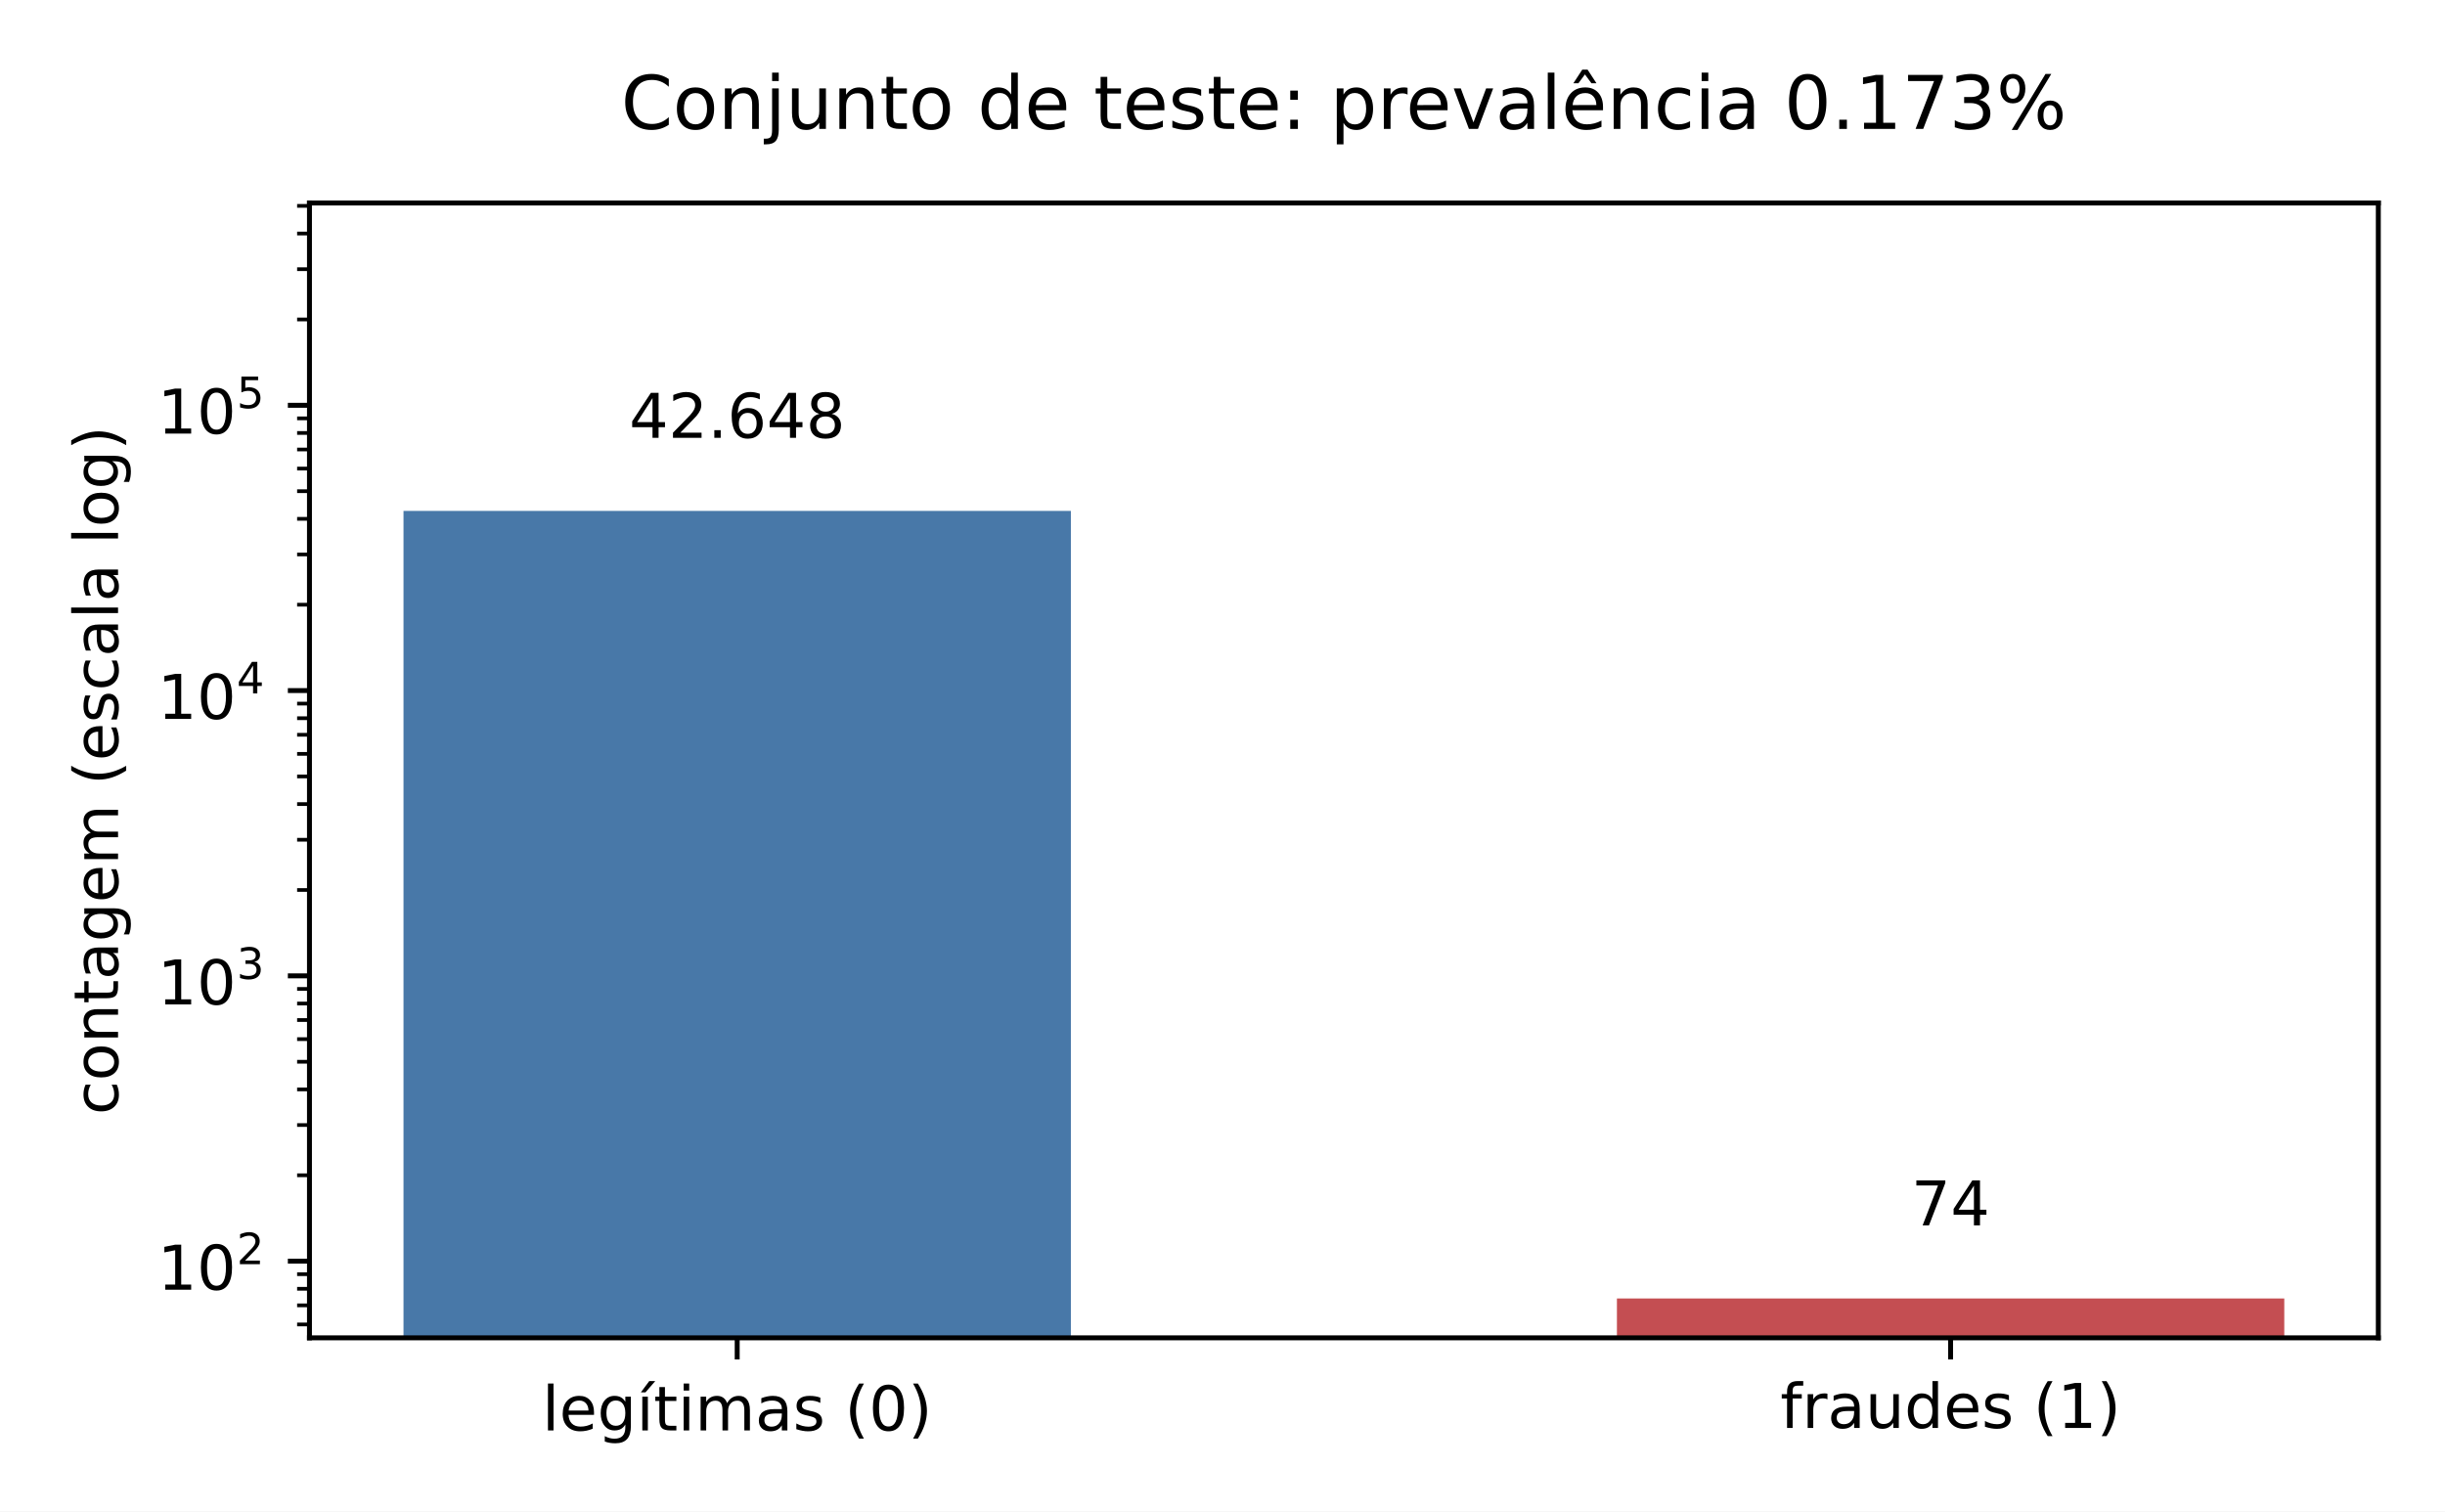
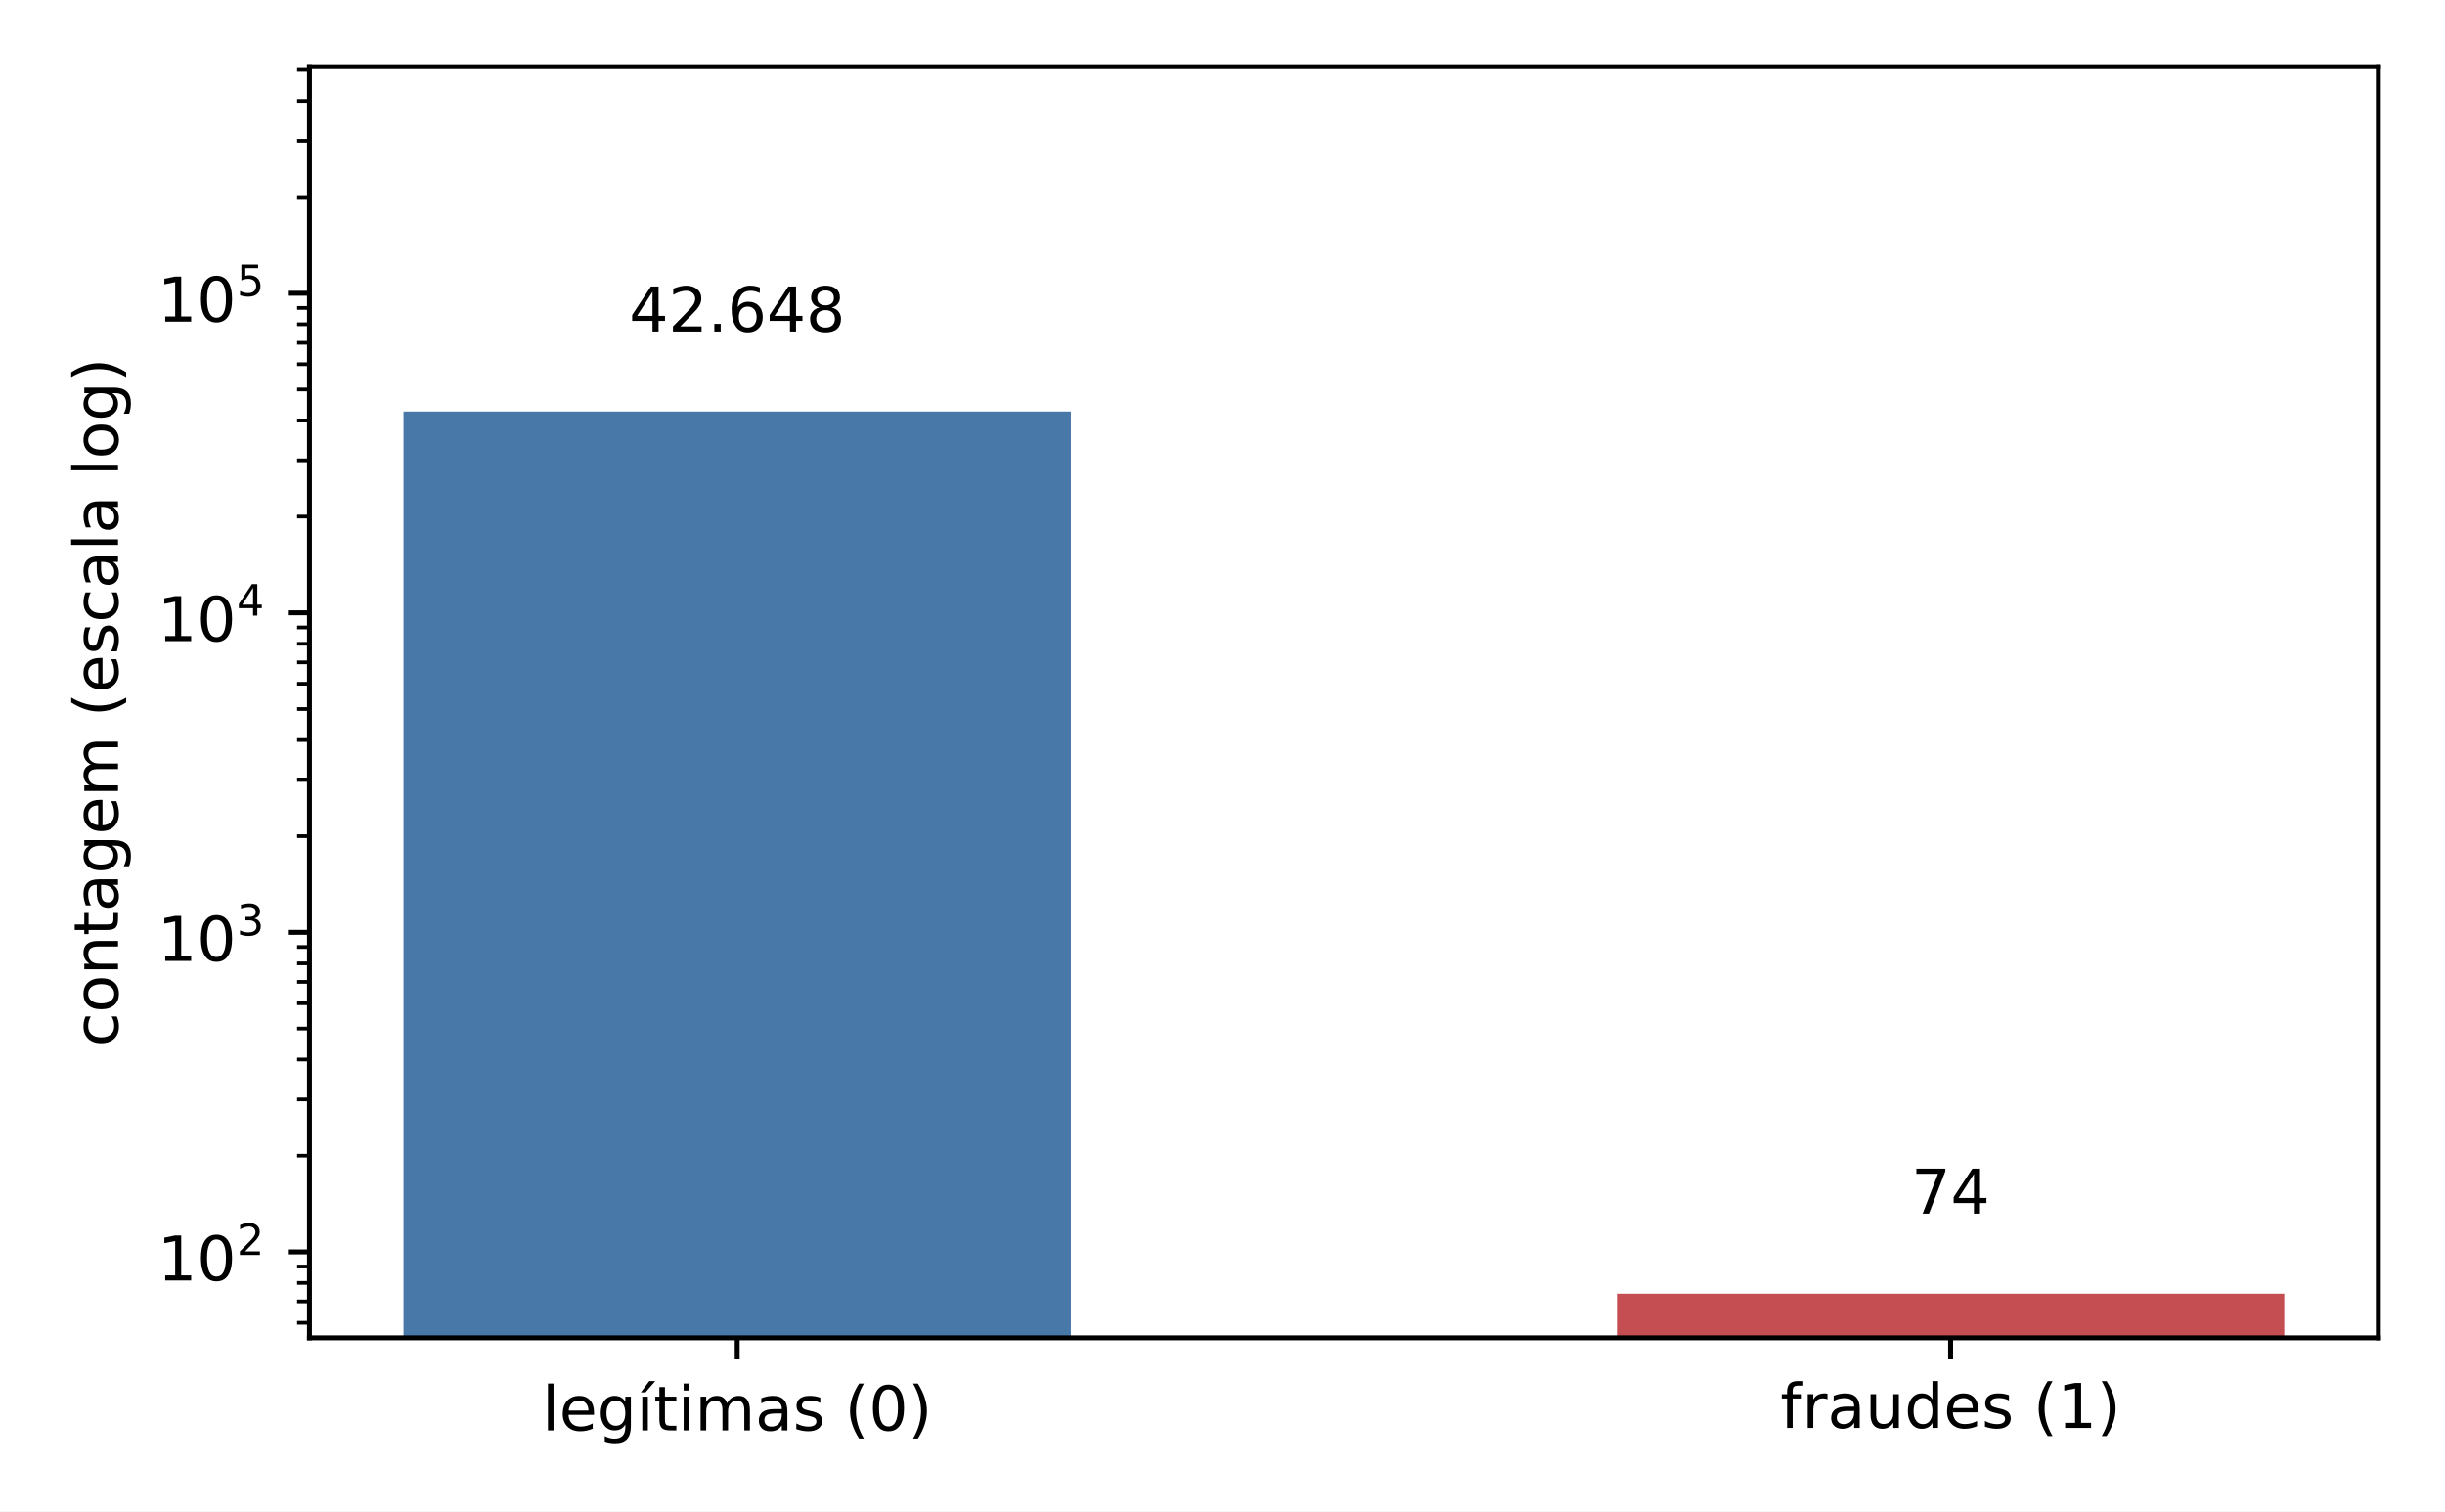
<svg xmlns="http://www.w3.org/2000/svg" xmlns:xlink="http://www.w3.org/1999/xlink" width="396pt" height="244.8pt" viewBox="0 0 396 244.8" version="1.1">
  <defs>
    <style type="text/css">*{stroke-linejoin: round; stroke-linecap: butt}</style>
  </defs>
  <g id="figure_1">
    <g id="patch_1">
      <path d="M 0 244.8  L 396 244.8  L 396 0  L 0 0  z " style="fill: #ffffff" />
    </g>
    <g id="axes_1">
      <g id="patch_2">
-         <path d="M 50.122 216.678  L 385.2 216.678  L 385.2 32.88  L 50.122 32.88  z " style="fill: #ffffff" />
+         <path d="M 50.122 216.678  L 385.2 216.678  L 385.2 10.8  L 50.122 10.8  z " style="fill: #ffffff" />
      </g>
      <g id="patch_3">
-         <path d="M 65.353 46501.577  L 173.443 46501.577  L 173.443 82.743  L 65.353 82.743  z " clip-path="url(#pfbe59db409)" style="fill: #4878a8" />
+         <path d="M 65.353 52061.879  L 173.443 52061.879  L 173.443 66.654  L 65.353 66.654  z " clip-path="url(#p7bbef02be4)" style="fill: #4878a8" />
      </g>
      <g id="patch_4">
-         <path d="M 261.88 46501.577  L 369.969 46501.577  L 369.969 210.3  L 261.88 210.3  z " clip-path="url(#pfbe59db409)" style="fill: #c44e52" />
+         <path d="M 261.88 52061.879  L 369.969 52061.879  L 369.969 209.534  L 261.88 209.534  z " clip-path="url(#p7bbef02be4)" style="fill: #c44e52" />
      </g>
      <g id="matplotlib.axis_1">
        <g id="xtick_1">
          <g id="line2d_1">
            <defs>
-               <path id="m87bcc2e4ff" d="M 0 0  L 0 3.5  " style="stroke: #000000; stroke-width: 0.8" />
+               <path id="mb7aa95271f" d="M 0 0  L 0 3.5  " style="stroke: #000000; stroke-width: 0.8" />
            </defs>
            <g>
-               <use xlink:href="#m87bcc2e4ff" x="119.398" y="216.678" style="stroke: #000000; stroke-width: 0.8" />
+               <use xlink:href="#mb7aa95271f" x="119.398" y="216.678" style="stroke: #000000; stroke-width: 0.8" />
            </g>
          </g>
          <g id="text_1">
            <g transform="translate(87.80887 231.6761) scale(0.1 -0.1)">
              <defs>
                <path id="DejaVuSans-4f" d="M 603 4863  L 1178 4863  L 1178 0  L 603 0  L 603 4863  z " transform="scale(0.015625)" />
                <path id="DejaVuSans-48" d="M 3597 1894  L 3597 1613  L 953 1613  Q 991 1019 1311 708  Q 1631 397 2203 397  Q 2534 397 2845 478  Q 3156 559 3463 722  L 3463 178  Q 3153 47 2828 -22  Q 2503 -91 2169 -91  Q 1331 -91 842 396  Q 353 884 353 1716  Q 353 2575 817 3079  Q 1281 3584 2069 3584  Q 2775 3584 3186 3129  Q 3597 2675 3597 1894  z M 3022 2063  Q 3016 2534 2758 2815  Q 2500 3097 2075 3097  Q 1594 3097 1305 2825  Q 1016 2553 972 2059  L 3022 2063  z " transform="scale(0.015625)" />
                <path id="DejaVuSans-4a" d="M 2906 1791  Q 2906 2416 2648 2759  Q 2391 3103 1925 3103  Q 1463 3103 1205 2759  Q 947 2416 947 1791  Q 947 1169 1205 825  Q 1463 481 1925 481  Q 2391 481 2648 825  Q 2906 1169 2906 1791  z M 3481 434  Q 3481 -459 3084 -895  Q 2688 -1331 1869 -1331  Q 1566 -1331 1297 -1286  Q 1028 -1241 775 -1147  L 775 -588  Q 1028 -725 1275 -790  Q 1522 -856 1778 -856  Q 2344 -856 2625 -561  Q 2906 -266 2906 331  L 2906 616  Q 2728 306 2450 153  Q 2172 0 1784 0  Q 1141 0 747 490  Q 353 981 353 1791  Q 353 2603 747 3093  Q 1141 3584 1784 3584  Q 2172 3584 2450 3431  Q 2728 3278 2906 2969  L 2906 3500  L 3481 3500  L 3481 434  z " transform="scale(0.015625)" />
                <path id="DejaVuSans-af" d="M 1325 5119  L 1947 5119  L 929 3944  L 450 3944  L 1325 5119  z M 603 3500  L 1178 3500  L 1178 0  L 603 0  L 603 3500  z M 891 3584  L 891 3584  z " transform="scale(0.015625)" />
                <path id="DejaVuSans-57" d="M 1172 4494  L 1172 3500  L 2356 3500  L 2356 3053  L 1172 3053  L 1172 1153  Q 1172 725 1289 603  Q 1406 481 1766 481  L 2356 481  L 2356 0  L 1766 0  Q 1100 0 847 248  Q 594 497 594 1153  L 594 3053  L 172 3053  L 172 3500  L 594 3500  L 594 4494  L 1172 4494  z " transform="scale(0.015625)" />
                <path id="DejaVuSans-4c" d="M 603 3500  L 1178 3500  L 1178 0  L 603 0  L 603 3500  z M 603 4863  L 1178 4863  L 1178 4134  L 603 4134  L 603 4863  z " transform="scale(0.015625)" />
                <path id="DejaVuSans-50" d="M 3328 2828  Q 3544 3216 3844 3400  Q 4144 3584 4550 3584  Q 5097 3584 5394 3201  Q 5691 2819 5691 2113  L 5691 0  L 5113 0  L 5113 2094  Q 5113 2597 4934 2840  Q 4756 3084 4391 3084  Q 3944 3084 3684 2787  Q 3425 2491 3425 1978  L 3425 0  L 2847 0  L 2847 2094  Q 2847 2600 2669 2842  Q 2491 3084 2119 3084  Q 1678 3084 1418 2786  Q 1159 2488 1159 1978  L 1159 0  L 581 0  L 581 3500  L 1159 3500  L 1159 2956  Q 1356 3278 1631 3431  Q 1906 3584 2284 3584  Q 2666 3584 2933 3390  Q 3200 3197 3328 2828  z " transform="scale(0.015625)" />
                <path id="DejaVuSans-44" d="M 2194 1759  Q 1497 1759 1228 1600  Q 959 1441 959 1056  Q 959 750 1161 570  Q 1363 391 1709 391  Q 2188 391 2477 730  Q 2766 1069 2766 1631  L 2766 1759  L 2194 1759  z M 3341 1997  L 3341 0  L 2766 0  L 2766 531  Q 2569 213 2275 61  Q 1981 -91 1556 -91  Q 1019 -91 701 211  Q 384 513 384 1019  Q 384 1609 779 1909  Q 1175 2209 1959 2209  L 2766 2209  L 2766 2266  Q 2766 2663 2505 2880  Q 2244 3097 1772 3097  Q 1472 3097 1187 3025  Q 903 2953 641 2809  L 641 3341  Q 956 3463 1253 3523  Q 1550 3584 1831 3584  Q 2591 3584 2966 3190  Q 3341 2797 3341 1997  z " transform="scale(0.015625)" />
                <path id="DejaVuSans-56" d="M 2834 3397  L 2834 2853  Q 2591 2978 2328 3040  Q 2066 3103 1784 3103  Q 1356 3103 1142 2972  Q 928 2841 928 2578  Q 928 2378 1081 2264  Q 1234 2150 1697 2047  L 1894 2003  Q 2506 1872 2764 1633  Q 3022 1394 3022 966  Q 3022 478 2636 193  Q 2250 -91 1575 -91  Q 1294 -91 989 -36  Q 684 19 347 128  L 347 722  Q 666 556 975 473  Q 1284 391 1588 391  Q 1994 391 2212 530  Q 2431 669 2431 922  Q 2431 1156 2273 1281  Q 2116 1406 1581 1522  L 1381 1569  Q 847 1681 609 1914  Q 372 2147 372 2553  Q 372 3047 722 3315  Q 1072 3584 1716 3584  Q 2034 3584 2315 3537  Q 2597 3491 2834 3397  z " transform="scale(0.015625)" />
                <path id="DejaVuSans-3" transform="scale(0.015625)" />
                <path id="DejaVuSans-b" d="M 1984 4856  Q 1566 4138 1362 3434  Q 1159 2731 1159 2009  Q 1159 1288 1364 580  Q 1569 -128 1984 -844  L 1484 -844  Q 1016 -109 783 600  Q 550 1309 550 2009  Q 550 2706 781 3412  Q 1013 4119 1484 4856  L 1984 4856  z " transform="scale(0.015625)" />
                <path id="DejaVuSans-13" d="M 2034 4250  Q 1547 4250 1301 3770  Q 1056 3291 1056 2328  Q 1056 1369 1301 889  Q 1547 409 2034 409  Q 2525 409 2770 889  Q 3016 1369 3016 2328  Q 3016 3291 2770 3770  Q 2525 4250 2034 4250  z M 2034 4750  Q 2819 4750 3233 4129  Q 3647 3509 3647 2328  Q 3647 1150 3233 529  Q 2819 -91 2034 -91  Q 1250 -91 836 529  Q 422 1150 422 2328  Q 422 3509 836 4129  Q 1250 4750 2034 4750  z " transform="scale(0.015625)" />
                <path id="DejaVuSans-c" d="M 513 4856  L 1013 4856  Q 1481 4119 1714 3412  Q 1947 2706 1947 2009  Q 1947 1309 1714 600  Q 1481 -109 1013 -844  L 513 -844  Q 928 -128 1133 580  Q 1338 1288 1338 2009  Q 1338 2731 1133 3434  Q 928 4138 513 4856  z " transform="scale(0.015625)" />
              </defs>
              <use xlink:href="#DejaVuSans-4f" />
              <use xlink:href="#DejaVuSans-48" transform="translate(27.78125 0)" />
              <use xlink:href="#DejaVuSans-4a" transform="translate(89.3125 0)" />
              <use xlink:href="#DejaVuSans-af" transform="translate(152.7969 0)" />
              <use xlink:href="#DejaVuSans-57" transform="translate(180.5781 0)" />
              <use xlink:href="#DejaVuSans-4c" transform="translate(219.7812 0)" />
              <use xlink:href="#DejaVuSans-50" transform="translate(247.5625 0)" />
              <use xlink:href="#DejaVuSans-44" transform="translate(344.9688 0)" />
              <use xlink:href="#DejaVuSans-56" transform="translate(406.25 0)" />
              <use xlink:href="#DejaVuSans-3" transform="translate(458.3438 0)" />
              <use xlink:href="#DejaVuSans-b" transform="translate(490.125 0)" />
              <use xlink:href="#DejaVuSans-13" transform="translate(529.1406 0)" />
              <use xlink:href="#DejaVuSans-c" transform="translate(592.7656 0)" />
            </g>
          </g>
        </g>
        <g id="xtick_2">
          <g id="line2d_2">
            <g>
-               <use xlink:href="#m87bcc2e4ff" x="315.924" y="216.678" style="stroke: #000000; stroke-width: 0.8" />
+               <use xlink:href="#mb7aa95271f" x="315.924" y="216.678" style="stroke: #000000; stroke-width: 0.8" />
            </g>
          </g>
          <g id="text_2">
            <g transform="translate(288.3486 231.2761) scale(0.1 -0.1)">
              <defs>
                <path id="DejaVuSans-49" d="M 2375 4863  L 2375 4384  L 1825 4384  Q 1516 4384 1395 4259  Q 1275 4134 1275 3809  L 1275 3500  L 2222 3500  L 2222 3053  L 1275 3053  L 1275 0  L 697 0  L 697 3053  L 147 3053  L 147 3500  L 697 3500  L 697 3744  Q 697 4328 969 4595  Q 1241 4863 1831 4863  L 2375 4863  z " transform="scale(0.015625)" />
                <path id="DejaVuSans-55" d="M 2631 2963  Q 2534 3019 2420 3045  Q 2306 3072 2169 3072  Q 1681 3072 1420 2755  Q 1159 2438 1159 1844  L 1159 0  L 581 0  L 581 3500  L 1159 3500  L 1159 2956  Q 1341 3275 1631 3429  Q 1922 3584 2338 3584  Q 2397 3584 2469 3576  Q 2541 3569 2628 3553  L 2631 2963  z " transform="scale(0.015625)" />
                <path id="DejaVuSans-58" d="M 544 1381  L 544 3500  L 1119 3500  L 1119 1403  Q 1119 906 1312 657  Q 1506 409 1894 409  Q 2359 409 2629 706  Q 2900 1003 2900 1516  L 2900 3500  L 3475 3500  L 3475 0  L 2900 0  L 2900 538  Q 2691 219 2414 64  Q 2138 -91 1772 -91  Q 1169 -91 856 284  Q 544 659 544 1381  z M 1991 3584  L 1991 3584  z " transform="scale(0.015625)" />
                <path id="DejaVuSans-47" d="M 2906 2969  L 2906 4863  L 3481 4863  L 3481 0  L 2906 0  L 2906 525  Q 2725 213 2448 61  Q 2172 -91 1784 -91  Q 1150 -91 751 415  Q 353 922 353 1747  Q 353 2572 751 3078  Q 1150 3584 1784 3584  Q 2172 3584 2448 3432  Q 2725 3281 2906 2969  z M 947 1747  Q 947 1113 1208 752  Q 1469 391 1925 391  Q 2381 391 2643 752  Q 2906 1113 2906 1747  Q 2906 2381 2643 2742  Q 2381 3103 1925 3103  Q 1469 3103 1208 2742  Q 947 2381 947 1747  z " transform="scale(0.015625)" />
                <path id="DejaVuSans-14" d="M 794 531  L 1825 531  L 1825 4091  L 703 3866  L 703 4441  L 1819 4666  L 2450 4666  L 2450 531  L 3481 531  L 3481 0  L 794 0  L 794 531  z " transform="scale(0.015625)" />
              </defs>
              <use xlink:href="#DejaVuSans-49" />
              <use xlink:href="#DejaVuSans-55" transform="translate(35.20312 0)" />
              <use xlink:href="#DejaVuSans-44" transform="translate(76.3125 0)" />
              <use xlink:href="#DejaVuSans-58" transform="translate(137.5938 0)" />
              <use xlink:href="#DejaVuSans-47" transform="translate(200.9688 0)" />
              <use xlink:href="#DejaVuSans-48" transform="translate(264.4531 0)" />
              <use xlink:href="#DejaVuSans-56" transform="translate(325.9844 0)" />
              <use xlink:href="#DejaVuSans-3" transform="translate(378.0781 0)" />
              <use xlink:href="#DejaVuSans-b" transform="translate(409.8594 0)" />
              <use xlink:href="#DejaVuSans-14" transform="translate(448.875 0)" />
              <use xlink:href="#DejaVuSans-c" transform="translate(512.5 0)" />
            </g>
          </g>
        </g>
      </g>
      <g id="matplotlib.axis_2">
        <g id="ytick_1">
          <g id="line2d_3">
            <defs>
-               <path id="m5012e709cf" d="M 0 0  L -3.5 0  " style="stroke: #000000; stroke-width: 0.8" />
+               <path id="mcf4da6cc19" d="M 0 0  L -3.5 0  " style="stroke: #000000; stroke-width: 0.8" />
            </defs>
            <g>
-               <use xlink:href="#m5012e709cf" x="50.122" y="204.258" style="stroke: #000000; stroke-width: 0.8" />
+               <use xlink:href="#mcf4da6cc19" x="50.122" y="202.766" style="stroke: #000000; stroke-width: 0.8" />
            </g>
          </g>
          <g id="text_3">
-             <g transform="translate(25.52234 208.9577) scale(0.1 -0.1)">
+             <g transform="translate(25.52234 207.4657) scale(0.1 -0.1)">
              <defs>
                <path id="DejaVuSans-15" d="M 1228 531  L 3431 531  L 3431 0  L 469 0  L 469 531  Q 828 903 1448 1529  Q 2069 2156 2228 2338  Q 2531 2678 2651 2914  Q 2772 3150 2772 3378  Q 2772 3750 2511 3984  Q 2250 4219 1831 4219  Q 1534 4219 1204 4116  Q 875 4013 500 3803  L 500 4441  Q 881 4594 1212 4672  Q 1544 4750 1819 4750  Q 2544 4750 2975 4387  Q 3406 4025 3406 3419  Q 3406 3131 3298 2873  Q 3191 2616 2906 2266  Q 2828 2175 2409 1742  Q 1991 1309 1228 531  z " transform="scale(0.015625)" />
              </defs>
              <use xlink:href="#DejaVuSans-14" transform="translate(0 0.746875)" />
              <use xlink:href="#DejaVuSans-13" transform="translate(63.62305 0.746875)" />
              <use xlink:href="#DejaVuSans-15" transform="translate(128.2031 42.04688) scale(0.7)" />
            </g>
          </g>
        </g>
        <g id="ytick_2">
          <g id="line2d_4">
            <g>
-               <use xlink:href="#m5012e709cf" x="50.122" y="158.053" style="stroke: #000000; stroke-width: 0.8" />
+               <use xlink:href="#mcf4da6cc19" x="50.122" y="151.01" style="stroke: #000000; stroke-width: 0.8" />
            </g>
          </g>
          <g id="text_4">
-             <g transform="translate(25.52234 162.7528) scale(0.1 -0.1)">
+             <g transform="translate(25.52234 155.7101) scale(0.1 -0.1)">
              <defs>
                <path id="DejaVuSans-16" d="M 2597 2516  Q 3050 2419 3304 2112  Q 3559 1806 3559 1356  Q 3559 666 3084 287  Q 2609 -91 1734 -91  Q 1441 -91 1130 -33  Q 819 25 488 141  L 488 750  Q 750 597 1062 519  Q 1375 441 1716 441  Q 2309 441 2620 675  Q 2931 909 2931 1356  Q 2931 1769 2642 2001  Q 2353 2234 1838 2234  L 1294 2234  L 1294 2753  L 1863 2753  Q 2328 2753 2575 2939  Q 2822 3125 2822 3475  Q 2822 3834 2567 4026  Q 2313 4219 1838 4219  Q 1578 4219 1281 4162  Q 984 4106 628 3988  L 628 4550  Q 988 4650 1302 4700  Q 1616 4750 1894 4750  Q 2613 4750 3031 4423  Q 3450 4097 3450 3541  Q 3450 3153 3228 2886  Q 3006 2619 2597 2516  z " transform="scale(0.015625)" />
              </defs>
              <use xlink:href="#DejaVuSans-14" transform="translate(0 0.746875)" />
              <use xlink:href="#DejaVuSans-13" transform="translate(63.62305 0.746875)" />
              <use xlink:href="#DejaVuSans-16" transform="translate(128.2031 42.04688) scale(0.7)" />
            </g>
          </g>
        </g>
        <g id="ytick_3">
          <g id="line2d_5">
            <g>
-               <use xlink:href="#m5012e709cf" x="50.122" y="111.848" style="stroke: #000000; stroke-width: 0.8" />
+               <use xlink:href="#mcf4da6cc19" x="50.122" y="99.254" style="stroke: #000000; stroke-width: 0.8" />
            </g>
          </g>
          <g id="text_5">
-             <g transform="translate(25.52234 116.4979) scale(0.1 -0.1)">
+             <g transform="translate(25.52234 103.9045) scale(0.1 -0.1)">
              <defs>
                <path id="DejaVuSans-17" d="M 2419 4116  L 825 1625  L 2419 1625  L 2419 4116  z M 2253 4666  L 3047 4666  L 3047 1625  L 3713 1625  L 3713 1100  L 3047 1100  L 3047 0  L 2419 0  L 2419 1100  L 313 1100  L 313 1709  L 2253 4666  z " transform="scale(0.015625)" />
              </defs>
              <use xlink:href="#DejaVuSans-14" transform="translate(0 0.665625)" />
              <use xlink:href="#DejaVuSans-13" transform="translate(63.62305 0.665625)" />
              <use xlink:href="#DejaVuSans-17" transform="translate(128.2031 41.96563) scale(0.7)" />
            </g>
          </g>
        </g>
        <g id="ytick_4">
          <g id="line2d_6">
            <g>
-               <use xlink:href="#m5012e709cf" x="50.122" y="65.643" style="stroke: #000000; stroke-width: 0.8" />
+               <use xlink:href="#mcf4da6cc19" x="50.122" y="47.499" style="stroke: #000000; stroke-width: 0.8" />
            </g>
          </g>
          <g id="text_6">
-             <g transform="translate(25.52234 70.29297) scale(0.1 -0.1)">
+             <g transform="translate(25.52234 52.14886) scale(0.1 -0.1)">
              <defs>
                <path id="DejaVuSans-18" d="M 691 4666  L 3169 4666  L 3169 4134  L 1269 4134  L 1269 2991  Q 1406 3038 1543 3061  Q 1681 3084 1819 3084  Q 2600 3084 3056 2656  Q 3513 2228 3513 1497  Q 3513 744 3044 326  Q 2575 -91 1722 -91  Q 1428 -91 1123 -41  Q 819 9 494 109  L 494 744  Q 775 591 1075 516  Q 1375 441 1709 441  Q 2250 441 2565 725  Q 2881 1009 2881 1497  Q 2881 1984 2565 2268  Q 2250 2553 1709 2553  Q 1456 2553 1204 2497  Q 953 2441 691 2322  L 691 4666  z " transform="scale(0.015625)" />
              </defs>
              <use xlink:href="#DejaVuSans-14" transform="translate(0 0.665625)" />
              <use xlink:href="#DejaVuSans-13" transform="translate(63.62305 0.665625)" />
              <use xlink:href="#DejaVuSans-18" transform="translate(128.2031 41.96563) scale(0.7)" />
            </g>
          </g>
        </g>
        <g id="ytick_5">
          <g id="line2d_7">
            <defs>
-               <path id="m2652b52282" d="M 0 0  L -2 0  " style="stroke: #000000; stroke-width: 0.6" />
+               <path id="m84c232f95d" d="M 0 0  L -2 0  " style="stroke: #000000; stroke-width: 0.6" />
            </defs>
            <g>
-               <use xlink:href="#m2652b52282" x="50.122" y="214.508" style="stroke: #000000; stroke-width: 0.6" />
+               <use xlink:href="#m84c232f95d" x="50.122" y="214.248" style="stroke: #000000; stroke-width: 0.6" />
            </g>
          </g>
        </g>
        <g id="ytick_6">
          <g id="line2d_8">
            <g>
-               <use xlink:href="#m2652b52282" x="50.122" y="211.415" style="stroke: #000000; stroke-width: 0.6" />
+               <use xlink:href="#m84c232f95d" x="50.122" y="210.783" style="stroke: #000000; stroke-width: 0.6" />
            </g>
          </g>
        </g>
        <g id="ytick_7">
          <g id="line2d_9">
            <g>
-               <use xlink:href="#m2652b52282" x="50.122" y="208.735" style="stroke: #000000; stroke-width: 0.6" />
+               <use xlink:href="#m84c232f95d" x="50.122" y="207.781" style="stroke: #000000; stroke-width: 0.6" />
            </g>
          </g>
        </g>
        <g id="ytick_8">
          <g id="line2d_10">
            <g>
-               <use xlink:href="#m2652b52282" x="50.122" y="206.372" style="stroke: #000000; stroke-width: 0.6" />
+               <use xlink:href="#m84c232f95d" x="50.122" y="205.134" style="stroke: #000000; stroke-width: 0.6" />
            </g>
          </g>
        </g>
        <g id="ytick_9">
          <g id="line2d_11">
            <g>
-               <use xlink:href="#m2652b52282" x="50.122" y="190.349" style="stroke: #000000; stroke-width: 0.6" />
+               <use xlink:href="#m84c232f95d" x="50.122" y="187.186" style="stroke: #000000; stroke-width: 0.6" />
            </g>
          </g>
        </g>
        <g id="ytick_10">
          <g id="line2d_12">
            <g>
-               <use xlink:href="#m2652b52282" x="50.122" y="182.212" style="stroke: #000000; stroke-width: 0.6" />
+               <use xlink:href="#m84c232f95d" x="50.122" y="178.072" style="stroke: #000000; stroke-width: 0.6" />
            </g>
          </g>
        </g>
        <g id="ytick_11">
          <g id="line2d_13">
            <g>
-               <use xlink:href="#m2652b52282" x="50.122" y="176.44" style="stroke: #000000; stroke-width: 0.6" />
+               <use xlink:href="#m84c232f95d" x="50.122" y="171.606" style="stroke: #000000; stroke-width: 0.6" />
            </g>
          </g>
        </g>
        <g id="ytick_12">
          <g id="line2d_14">
            <g>
-               <use xlink:href="#m2652b52282" x="50.122" y="171.962" style="stroke: #000000; stroke-width: 0.6" />
+               <use xlink:href="#m84c232f95d" x="50.122" y="166.59" style="stroke: #000000; stroke-width: 0.6" />
            </g>
          </g>
        </g>
        <g id="ytick_13">
          <g id="line2d_15">
            <g>
-               <use xlink:href="#m2652b52282" x="50.122" y="168.303" style="stroke: #000000; stroke-width: 0.6" />
+               <use xlink:href="#m84c232f95d" x="50.122" y="162.492" style="stroke: #000000; stroke-width: 0.6" />
            </g>
          </g>
        </g>
        <g id="ytick_14">
          <g id="line2d_16">
            <g>
-               <use xlink:href="#m2652b52282" x="50.122" y="165.21" style="stroke: #000000; stroke-width: 0.6" />
+               <use xlink:href="#m84c232f95d" x="50.122" y="159.027" style="stroke: #000000; stroke-width: 0.6" />
            </g>
          </g>
        </g>
        <g id="ytick_15">
          <g id="line2d_17">
            <g>
-               <use xlink:href="#m2652b52282" x="50.122" y="162.531" style="stroke: #000000; stroke-width: 0.6" />
+               <use xlink:href="#m84c232f95d" x="50.122" y="156.026" style="stroke: #000000; stroke-width: 0.6" />
            </g>
          </g>
        </g>
        <g id="ytick_16">
          <g id="line2d_18">
            <g>
-               <use xlink:href="#m2652b52282" x="50.122" y="160.167" style="stroke: #000000; stroke-width: 0.6" />
+               <use xlink:href="#m84c232f95d" x="50.122" y="153.378" style="stroke: #000000; stroke-width: 0.6" />
            </g>
          </g>
        </g>
        <g id="ytick_17">
          <g id="line2d_19">
            <g>
-               <use xlink:href="#m2652b52282" x="50.122" y="144.144" style="stroke: #000000; stroke-width: 0.6" />
+               <use xlink:href="#m84c232f95d" x="50.122" y="135.43" style="stroke: #000000; stroke-width: 0.6" />
            </g>
          </g>
        </g>
        <g id="ytick_18">
          <g id="line2d_20">
            <g>
-               <use xlink:href="#m2652b52282" x="50.122" y="136.007" style="stroke: #000000; stroke-width: 0.6" />
+               <use xlink:href="#m84c232f95d" x="50.122" y="126.316" style="stroke: #000000; stroke-width: 0.6" />
            </g>
          </g>
        </g>
        <g id="ytick_19">
          <g id="line2d_21">
            <g>
-               <use xlink:href="#m2652b52282" x="50.122" y="130.235" style="stroke: #000000; stroke-width: 0.6" />
+               <use xlink:href="#m84c232f95d" x="50.122" y="119.85" style="stroke: #000000; stroke-width: 0.6" />
            </g>
          </g>
        </g>
        <g id="ytick_20">
          <g id="line2d_22">
            <g>
-               <use xlink:href="#m2652b52282" x="50.122" y="125.757" style="stroke: #000000; stroke-width: 0.6" />
+               <use xlink:href="#m84c232f95d" x="50.122" y="114.834" style="stroke: #000000; stroke-width: 0.6" />
            </g>
          </g>
        </g>
        <g id="ytick_21">
          <g id="line2d_23">
            <g>
-               <use xlink:href="#m2652b52282" x="50.122" y="122.098" style="stroke: #000000; stroke-width: 0.6" />
+               <use xlink:href="#m84c232f95d" x="50.122" y="110.736" style="stroke: #000000; stroke-width: 0.6" />
            </g>
          </g>
        </g>
        <g id="ytick_22">
          <g id="line2d_24">
            <g>
-               <use xlink:href="#m2652b52282" x="50.122" y="119.005" style="stroke: #000000; stroke-width: 0.6" />
+               <use xlink:href="#m84c232f95d" x="50.122" y="107.272" style="stroke: #000000; stroke-width: 0.6" />
            </g>
          </g>
        </g>
        <g id="ytick_23">
          <g id="line2d_25">
            <g>
-               <use xlink:href="#m2652b52282" x="50.122" y="116.326" style="stroke: #000000; stroke-width: 0.6" />
+               <use xlink:href="#m84c232f95d" x="50.122" y="104.27" style="stroke: #000000; stroke-width: 0.6" />
            </g>
          </g>
        </g>
        <g id="ytick_24">
          <g id="line2d_26">
            <g>
-               <use xlink:href="#m2652b52282" x="50.122" y="113.962" style="stroke: #000000; stroke-width: 0.6" />
+               <use xlink:href="#m84c232f95d" x="50.122" y="101.623" style="stroke: #000000; stroke-width: 0.6" />
            </g>
          </g>
        </g>
        <g id="ytick_25">
          <g id="line2d_27">
            <g>
-               <use xlink:href="#m2652b52282" x="50.122" y="97.939" style="stroke: #000000; stroke-width: 0.6" />
+               <use xlink:href="#m84c232f95d" x="50.122" y="83.674" style="stroke: #000000; stroke-width: 0.6" />
            </g>
          </g>
        </g>
        <g id="ytick_26">
          <g id="line2d_28">
            <g>
-               <use xlink:href="#m2652b52282" x="50.122" y="89.803" style="stroke: #000000; stroke-width: 0.6" />
+               <use xlink:href="#m84c232f95d" x="50.122" y="74.561" style="stroke: #000000; stroke-width: 0.6" />
            </g>
          </g>
        </g>
        <g id="ytick_27">
          <g id="line2d_29">
            <g>
-               <use xlink:href="#m2652b52282" x="50.122" y="84.03" style="stroke: #000000; stroke-width: 0.6" />
+               <use xlink:href="#m84c232f95d" x="50.122" y="68.094" style="stroke: #000000; stroke-width: 0.6" />
            </g>
          </g>
        </g>
        <g id="ytick_28">
          <g id="line2d_30">
            <g>
-               <use xlink:href="#m2652b52282" x="50.122" y="79.552" style="stroke: #000000; stroke-width: 0.6" />
+               <use xlink:href="#m84c232f95d" x="50.122" y="63.079" style="stroke: #000000; stroke-width: 0.6" />
            </g>
          </g>
        </g>
        <g id="ytick_29">
          <g id="line2d_31">
            <g>
-               <use xlink:href="#m2652b52282" x="50.122" y="75.893" style="stroke: #000000; stroke-width: 0.6" />
+               <use xlink:href="#m84c232f95d" x="50.122" y="58.981" style="stroke: #000000; stroke-width: 0.6" />
            </g>
          </g>
        </g>
        <g id="ytick_30">
          <g id="line2d_32">
            <g>
-               <use xlink:href="#m2652b52282" x="50.122" y="72.8" style="stroke: #000000; stroke-width: 0.6" />
+               <use xlink:href="#m84c232f95d" x="50.122" y="55.516" style="stroke: #000000; stroke-width: 0.6" />
            </g>
          </g>
        </g>
        <g id="ytick_31">
          <g id="line2d_33">
            <g>
-               <use xlink:href="#m2652b52282" x="50.122" y="70.121" style="stroke: #000000; stroke-width: 0.6" />
+               <use xlink:href="#m84c232f95d" x="50.122" y="52.514" style="stroke: #000000; stroke-width: 0.6" />
            </g>
          </g>
        </g>
        <g id="ytick_32">
          <g id="line2d_34">
            <g>
-               <use xlink:href="#m2652b52282" x="50.122" y="67.757" style="stroke: #000000; stroke-width: 0.6" />
+               <use xlink:href="#m84c232f95d" x="50.122" y="49.867" style="stroke: #000000; stroke-width: 0.6" />
            </g>
          </g>
        </g>
        <g id="ytick_33">
          <g id="line2d_35">
            <g>
-               <use xlink:href="#m2652b52282" x="50.122" y="51.734" style="stroke: #000000; stroke-width: 0.6" />
+               <use xlink:href="#m84c232f95d" x="50.122" y="31.919" style="stroke: #000000; stroke-width: 0.6" />
            </g>
          </g>
        </g>
        <g id="ytick_34">
          <g id="line2d_36">
            <g>
-               <use xlink:href="#m2652b52282" x="50.122" y="43.598" style="stroke: #000000; stroke-width: 0.6" />
+               <use xlink:href="#m84c232f95d" x="50.122" y="22.805" style="stroke: #000000; stroke-width: 0.6" />
            </g>
          </g>
        </g>
        <g id="ytick_35">
          <g id="line2d_37">
            <g>
-               <use xlink:href="#m2652b52282" x="50.122" y="37.825" style="stroke: #000000; stroke-width: 0.6" />
+               <use xlink:href="#m84c232f95d" x="50.122" y="16.339" style="stroke: #000000; stroke-width: 0.6" />
            </g>
          </g>
        </g>
        <g id="ytick_36">
          <g id="line2d_38">
            <g>
-               <use xlink:href="#m2652b52282" x="50.122" y="33.347" style="stroke: #000000; stroke-width: 0.6" />
+               <use xlink:href="#m84c232f95d" x="50.122" y="11.323" style="stroke: #000000; stroke-width: 0.6" />
            </g>
          </g>
        </g>
        <g id="text_7">
-           <g transform="translate(19.12 180.5515) rotate(-90) scale(0.1 -0.1)">
+           <g transform="translate(19.12 169.5115) rotate(-90) scale(0.1 -0.1)">
            <defs>
              <path id="DejaVuSans-46" d="M 3122 3366  L 3122 2828  Q 2878 2963 2633 3030  Q 2388 3097 2138 3097  Q 1578 3097 1268 2742  Q 959 2388 959 1747  Q 959 1106 1268 751  Q 1578 397 2138 397  Q 2388 397 2633 464  Q 2878 531 3122 666  L 3122 134  Q 2881 22 2623 -34  Q 2366 -91 2075 -91  Q 1284 -91 818 406  Q 353 903 353 1747  Q 353 2603 823 3093  Q 1294 3584 2113 3584  Q 2378 3584 2631 3529  Q 2884 3475 3122 3366  z " transform="scale(0.015625)" />
              <path id="DejaVuSans-52" d="M 1959 3097  Q 1497 3097 1228 2736  Q 959 2375 959 1747  Q 959 1119 1226 758  Q 1494 397 1959 397  Q 2419 397 2687 759  Q 2956 1122 2956 1747  Q 2956 2369 2687 2733  Q 2419 3097 1959 3097  z M 1959 3584  Q 2709 3584 3137 3096  Q 3566 2609 3566 1747  Q 3566 888 3137 398  Q 2709 -91 1959 -91  Q 1206 -91 779 398  Q 353 888 353 1747  Q 353 2609 779 3096  Q 1206 3584 1959 3584  z " transform="scale(0.015625)" />
              <path id="DejaVuSans-51" d="M 3513 2113  L 3513 0  L 2938 0  L 2938 2094  Q 2938 2591 2744 2837  Q 2550 3084 2163 3084  Q 1697 3084 1428 2787  Q 1159 2491 1159 1978  L 1159 0  L 581 0  L 581 3500  L 1159 3500  L 1159 2956  Q 1366 3272 1645 3428  Q 1925 3584 2291 3584  Q 2894 3584 3203 3211  Q 3513 2838 3513 2113  z " transform="scale(0.015625)" />
            </defs>
            <use xlink:href="#DejaVuSans-46" />
            <use xlink:href="#DejaVuSans-52" transform="translate(54.98438 0)" />
            <use xlink:href="#DejaVuSans-51" transform="translate(116.1719 0)" />
            <use xlink:href="#DejaVuSans-57" transform="translate(179.5469 0)" />
            <use xlink:href="#DejaVuSans-44" transform="translate(218.75 0)" />
            <use xlink:href="#DejaVuSans-4a" transform="translate(280.0312 0)" />
            <use xlink:href="#DejaVuSans-48" transform="translate(343.5156 0)" />
            <use xlink:href="#DejaVuSans-50" transform="translate(405.0469 0)" />
            <use xlink:href="#DejaVuSans-3" transform="translate(502.4531 0)" />
            <use xlink:href="#DejaVuSans-b" transform="translate(534.2344 0)" />
            <use xlink:href="#DejaVuSans-48" transform="translate(573.25 0)" />
            <use xlink:href="#DejaVuSans-56" transform="translate(634.7812 0)" />
            <use xlink:href="#DejaVuSans-46" transform="translate(686.875 0)" />
            <use xlink:href="#DejaVuSans-44" transform="translate(741.8594 0)" />
            <use xlink:href="#DejaVuSans-4f" transform="translate(803.1406 0)" />
            <use xlink:href="#DejaVuSans-44" transform="translate(830.9219 0)" />
            <use xlink:href="#DejaVuSans-3" transform="translate(892.2031 0)" />
            <use xlink:href="#DejaVuSans-4f" transform="translate(923.9844 0)" />
            <use xlink:href="#DejaVuSans-52" transform="translate(951.7656 0)" />
            <use xlink:href="#DejaVuSans-4a" transform="translate(1012.953 0)" />
            <use xlink:href="#DejaVuSans-c" transform="translate(1076.438 0)" />
          </g>
        </g>
      </g>
      <g id="patch_5">
-         <path d="M 50.122 216.678  L 50.122 32.88  " style="fill: none; stroke: #000000; stroke-width: 0.8; stroke-linejoin: miter; stroke-linecap: square" />
+         <path d="M 50.122 216.678  L 50.122 10.8  " style="fill: none; stroke: #000000; stroke-width: 0.8; stroke-linejoin: miter; stroke-linecap: square" />
      </g>
      <g id="patch_6">
-         <path d="M 385.2 216.678  L 385.2 32.88  " style="fill: none; stroke: #000000; stroke-width: 0.8; stroke-linejoin: miter; stroke-linecap: square" />
+         <path d="M 385.2 216.678  L 385.2 10.8  " style="fill: none; stroke: #000000; stroke-width: 0.8; stroke-linejoin: miter; stroke-linecap: square" />
      </g>
      <g id="patch_7">
        <path d="M 50.122 216.678  L 385.2 216.678  " style="fill: none; stroke: #000000; stroke-width: 0.8; stroke-linejoin: miter; stroke-linecap: square" />
      </g>
      <g id="patch_8">
-         <path d="M 50.122 32.88  L 385.2 32.88  " style="fill: none; stroke: #000000; stroke-width: 0.8; stroke-linejoin: miter; stroke-linecap: square" />
+         <path d="M 50.122 10.8  L 385.2 10.8  " style="fill: none; stroke: #000000; stroke-width: 0.8; stroke-linejoin: miter; stroke-linecap: square" />
      </g>
      <g id="text_8">
-         <g transform="translate(101.9026 70.90978) scale(0.1 -0.1)">
+         <g transform="translate(101.9026 53.68698) scale(0.1 -0.1)">
          <defs>
            <path id="DejaVuSans-11" d="M 684 794  L 1344 794  L 1344 0  L 684 0  L 684 794  z " transform="scale(0.015625)" />
            <path id="DejaVuSans-19" d="M 2113 2584  Q 1688 2584 1439 2293  Q 1191 2003 1191 1497  Q 1191 994 1439 701  Q 1688 409 2113 409  Q 2538 409 2786 701  Q 3034 994 3034 1497  Q 3034 2003 2786 2293  Q 2538 2584 2113 2584  z M 3366 4563  L 3366 3988  Q 3128 4100 2886 4159  Q 2644 4219 2406 4219  Q 1781 4219 1451 3797  Q 1122 3375 1075 2522  Q 1259 2794 1537 2939  Q 1816 3084 2150 3084  Q 2853 3084 3261 2657  Q 3669 2231 3669 1497  Q 3669 778 3244 343  Q 2819 -91 2113 -91  Q 1303 -91 875 529  Q 447 1150 447 2328  Q 447 3434 972 4092  Q 1497 4750 2381 4750  Q 2619 4750 2861 4703  Q 3103 4656 3366 4563  z " transform="scale(0.015625)" />
            <path id="DejaVuSans-1b" d="M 2034 2216  Q 1584 2216 1326 1975  Q 1069 1734 1069 1313  Q 1069 891 1326 650  Q 1584 409 2034 409  Q 2484 409 2743 651  Q 3003 894 3003 1313  Q 3003 1734 2745 1975  Q 2488 2216 2034 2216  z M 1403 2484  Q 997 2584 770 2862  Q 544 3141 544 3541  Q 544 4100 942 4425  Q 1341 4750 2034 4750  Q 2731 4750 3128 4425  Q 3525 4100 3525 3541  Q 3525 3141 3298 2862  Q 3072 2584 2669 2484  Q 3125 2378 3379 2068  Q 3634 1759 3634 1313  Q 3634 634 3220 271  Q 2806 -91 2034 -91  Q 1263 -91 848 271  Q 434 634 434 1313  Q 434 1759 690 2068  Q 947 2378 1403 2484  z M 1172 3481  Q 1172 3119 1398 2916  Q 1625 2713 2034 2713  Q 2441 2713 2670 2916  Q 2900 3119 2900 3481  Q 2900 3844 2670 4047  Q 2441 4250 2034 4250  Q 1625 4250 1398 4047  Q 1172 3844 1172 3481  z " transform="scale(0.015625)" />
          </defs>
          <use xlink:href="#DejaVuSans-17" />
          <use xlink:href="#DejaVuSans-15" transform="translate(63.625 0)" />
          <use xlink:href="#DejaVuSans-11" transform="translate(127.25 0)" />
          <use xlink:href="#DejaVuSans-19" transform="translate(159.0312 0)" />
          <use xlink:href="#DejaVuSans-17" transform="translate(222.6562 0)" />
          <use xlink:href="#DejaVuSans-1b" transform="translate(286.2812 0)" />
        </g>
      </g>
      <g id="text_9">
-         <g transform="translate(309.5619 198.4661) scale(0.1 -0.1)">
+         <g transform="translate(309.5619 196.567) scale(0.1 -0.1)">
          <defs>
            <path id="DejaVuSans-1a" d="M 525 4666  L 3525 4666  L 3525 4397  L 1831 0  L 1172 0  L 2766 4134  L 525 4134  L 525 4666  z " transform="scale(0.015625)" />
          </defs>
          <use xlink:href="#DejaVuSans-1a" />
          <use xlink:href="#DejaVuSans-17" transform="translate(63.625 0)" />
        </g>
      </g>
-       <g id="text_10">
-         <g transform="translate(100.5937 20.88) scale(0.12 -0.12)">
-           <defs>
-             <path id="DejaVuSans-26" d="M 4122 4306  L 4122 3641  Q 3803 3938 3442 4084  Q 3081 4231 2675 4231  Q 1875 4231 1450 3742  Q 1025 3253 1025 2328  Q 1025 1406 1450 917  Q 1875 428 2675 428  Q 3081 428 3442 575  Q 3803 722 4122 1019  L 4122 359  Q 3791 134 3420 21  Q 3050 -91 2638 -91  Q 1578 -91 968 557  Q 359 1206 359 2328  Q 359 3453 968 4101  Q 1578 4750 2638 4750  Q 3056 4750 3426 4639  Q 3797 4528 4122 4306  z " transform="scale(0.015625)" />
-             <path id="DejaVuSans-4d" d="M 603 3500  L 1178 3500  L 1178 -63  Q 1178 -731 923 -1031  Q 669 -1331 103 -1331  L -116 -1331  L -116 -844  L 38 -844  Q 366 -844 484 -692  Q 603 -541 603 -63  L 603 3500  z M 603 4863  L 1178 4863  L 1178 4134  L 603 4134  L 603 4863  z " transform="scale(0.015625)" />
-             <path id="DejaVuSans-1d" d="M 750 794  L 1409 794  L 1409 0  L 750 0  L 750 794  z M 750 3309  L 1409 3309  L 1409 2516  L 750 2516  L 750 3309  z " transform="scale(0.015625)" />
-             <path id="DejaVuSans-53" d="M 1159 525  L 1159 -1331  L 581 -1331  L 581 3500  L 1159 3500  L 1159 2969  Q 1341 3281 1617 3432  Q 1894 3584 2278 3584  Q 2916 3584 3314 3078  Q 3713 2572 3713 1747  Q 3713 922 3314 415  Q 2916 -91 2278 -91  Q 1894 -91 1617 61  Q 1341 213 1159 525  z M 3116 1747  Q 3116 2381 2855 2742  Q 2594 3103 2138 3103  Q 1681 3103 1420 2742  Q 1159 2381 1159 1747  Q 1159 1113 1420 752  Q 1681 391 2138 391  Q 2594 391 2855 752  Q 3116 1113 3116 1747  z " transform="scale(0.015625)" />
-             <path id="DejaVuSans-59" d="M 191 3500  L 800 3500  L 1894 563  L 2988 3500  L 3597 3500  L 2284 0  L 1503 0  L 191 3500  z " transform="scale(0.015625)" />
-             <path id="DejaVuSans-ac" d="M 3597 1894  L 3597 1613  L 953 1613  Q 991 1019 1311 708  Q 1631 397 2203 397  Q 2534 397 2845 478  Q 3156 559 3463 722  L 3463 178  Q 3153 47 2828 -22  Q 2503 -91 2169 -91  Q 1331 -91 842 396  Q 353 884 353 1716  Q 353 2575 817 3079  Q 1281 3584 2069 3584  Q 2775 3584 3186 3129  Q 3597 2675 3597 1894  z M 3022 2063  Q 3016 2534 2758 2815  Q 2500 3097 2075 3097  Q 1594 3097 1305 2825  Q 1016 2553 972 2059  L 3022 2063  z M 1803 5119  L 2265 5119  L 3031 3944  L 2597 3944  L 2034 4709  L 1472 3944  L 1037 3944  L 1803 5119  z " transform="scale(0.015625)" />
-             <path id="DejaVuSans-8" d="M 4653 2053  Q 4381 2053 4226 1822  Q 4072 1591 4072 1178  Q 4072 772 4226 539  Q 4381 306 4653 306  Q 4919 306 5073 539  Q 5228 772 5228 1178  Q 5228 1588 5073 1820  Q 4919 2053 4653 2053  z M 4653 2450  Q 5147 2450 5437 2106  Q 5728 1763 5728 1178  Q 5728 594 5436 251  Q 5144 -91 4653 -91  Q 4153 -91 3862 251  Q 3572 594 3572 1178  Q 3572 1766 3864 2108  Q 4156 2450 4653 2450  z M 1428 4353  Q 1159 4353 1004 4120  Q 850 3888 850 3481  Q 850 3069 1003 2837  Q 1156 2606 1428 2606  Q 1700 2606 1854 2837  Q 2009 3069 2009 3481  Q 2009 3884 1853 4118  Q 1697 4353 1428 4353  z M 4250 4750  L 4750 4750  L 1831 -91  L 1331 -91  L 4250 4750  z M 1428 4750  Q 1922 4750 2215 4408  Q 2509 4066 2509 3481  Q 2509 2891 2217 2550  Q 1925 2209 1428 2209  Q 931 2209 642 2551  Q 353 2894 353 3481  Q 353 4063 643 4406  Q 934 4750 1428 4750  z " transform="scale(0.015625)" />
-           </defs>
-           <use xlink:href="#DejaVuSans-26" />
-           <use xlink:href="#DejaVuSans-52" transform="translate(69.82812 0)" />
-           <use xlink:href="#DejaVuSans-51" transform="translate(131.0156 0)" />
-           <use xlink:href="#DejaVuSans-4d" transform="translate(194.3906 0)" />
-           <use xlink:href="#DejaVuSans-58" transform="translate(222.1719 0)" />
-           <use xlink:href="#DejaVuSans-51" transform="translate(285.5469 0)" />
-           <use xlink:href="#DejaVuSans-57" transform="translate(348.9219 0)" />
-           <use xlink:href="#DejaVuSans-52" transform="translate(388.125 0)" />
-           <use xlink:href="#DejaVuSans-3" transform="translate(449.3125 0)" />
-           <use xlink:href="#DejaVuSans-47" transform="translate(481.0938 0)" />
-           <use xlink:href="#DejaVuSans-48" transform="translate(544.5781 0)" />
-           <use xlink:href="#DejaVuSans-3" transform="translate(606.1094 0)" />
-           <use xlink:href="#DejaVuSans-57" transform="translate(637.8906 0)" />
-           <use xlink:href="#DejaVuSans-48" transform="translate(677.0938 0)" />
-           <use xlink:href="#DejaVuSans-56" transform="translate(738.625 0)" />
-           <use xlink:href="#DejaVuSans-57" transform="translate(790.7188 0)" />
-           <use xlink:href="#DejaVuSans-48" transform="translate(829.9219 0)" />
-           <use xlink:href="#DejaVuSans-1d" transform="translate(891.4531 0)" />
-           <use xlink:href="#DejaVuSans-3" transform="translate(925.1406 0)" />
-           <use xlink:href="#DejaVuSans-53" transform="translate(956.9219 0)" />
-           <use xlink:href="#DejaVuSans-55" transform="translate(1020.406 0)" />
-           <use xlink:href="#DejaVuSans-48" transform="translate(1059.312 0)" />
-           <use xlink:href="#DejaVuSans-59" transform="translate(1120.844 0)" />
-           <use xlink:href="#DejaVuSans-44" transform="translate(1180.031 0)" />
-           <use xlink:href="#DejaVuSans-4f" transform="translate(1241.312 0)" />
-           <use xlink:href="#DejaVuSans-ac" transform="translate(1269.094 0)" />
-           <use xlink:href="#DejaVuSans-51" transform="translate(1330.625 0)" />
-           <use xlink:href="#DejaVuSans-46" transform="translate(1394 0)" />
-           <use xlink:href="#DejaVuSans-4c" transform="translate(1448.984 0)" />
-           <use xlink:href="#DejaVuSans-44" transform="translate(1476.766 0)" />
-           <use xlink:href="#DejaVuSans-3" transform="translate(1538.047 0)" />
-           <use xlink:href="#DejaVuSans-13" transform="translate(1569.828 0)" />
-           <use xlink:href="#DejaVuSans-11" transform="translate(1633.453 0)" />
-           <use xlink:href="#DejaVuSans-14" transform="translate(1665.234 0)" />
-           <use xlink:href="#DejaVuSans-1a" transform="translate(1728.859 0)" />
-           <use xlink:href="#DejaVuSans-16" transform="translate(1792.484 0)" />
-           <use xlink:href="#DejaVuSans-8" transform="translate(1856.109 0)" />
-         </g>
-       </g>
    </g>
  </g>
  <defs>
-     <clipPath id="pfbe59db409">
-       <rect x="50.122" y="32.88" width="335.078" height="183.798" />
+     <clipPath id="p7bbef02be4">
+       <rect x="50.122" y="10.8" width="335.078" height="205.878" />
    </clipPath>
  </defs>
</svg>
